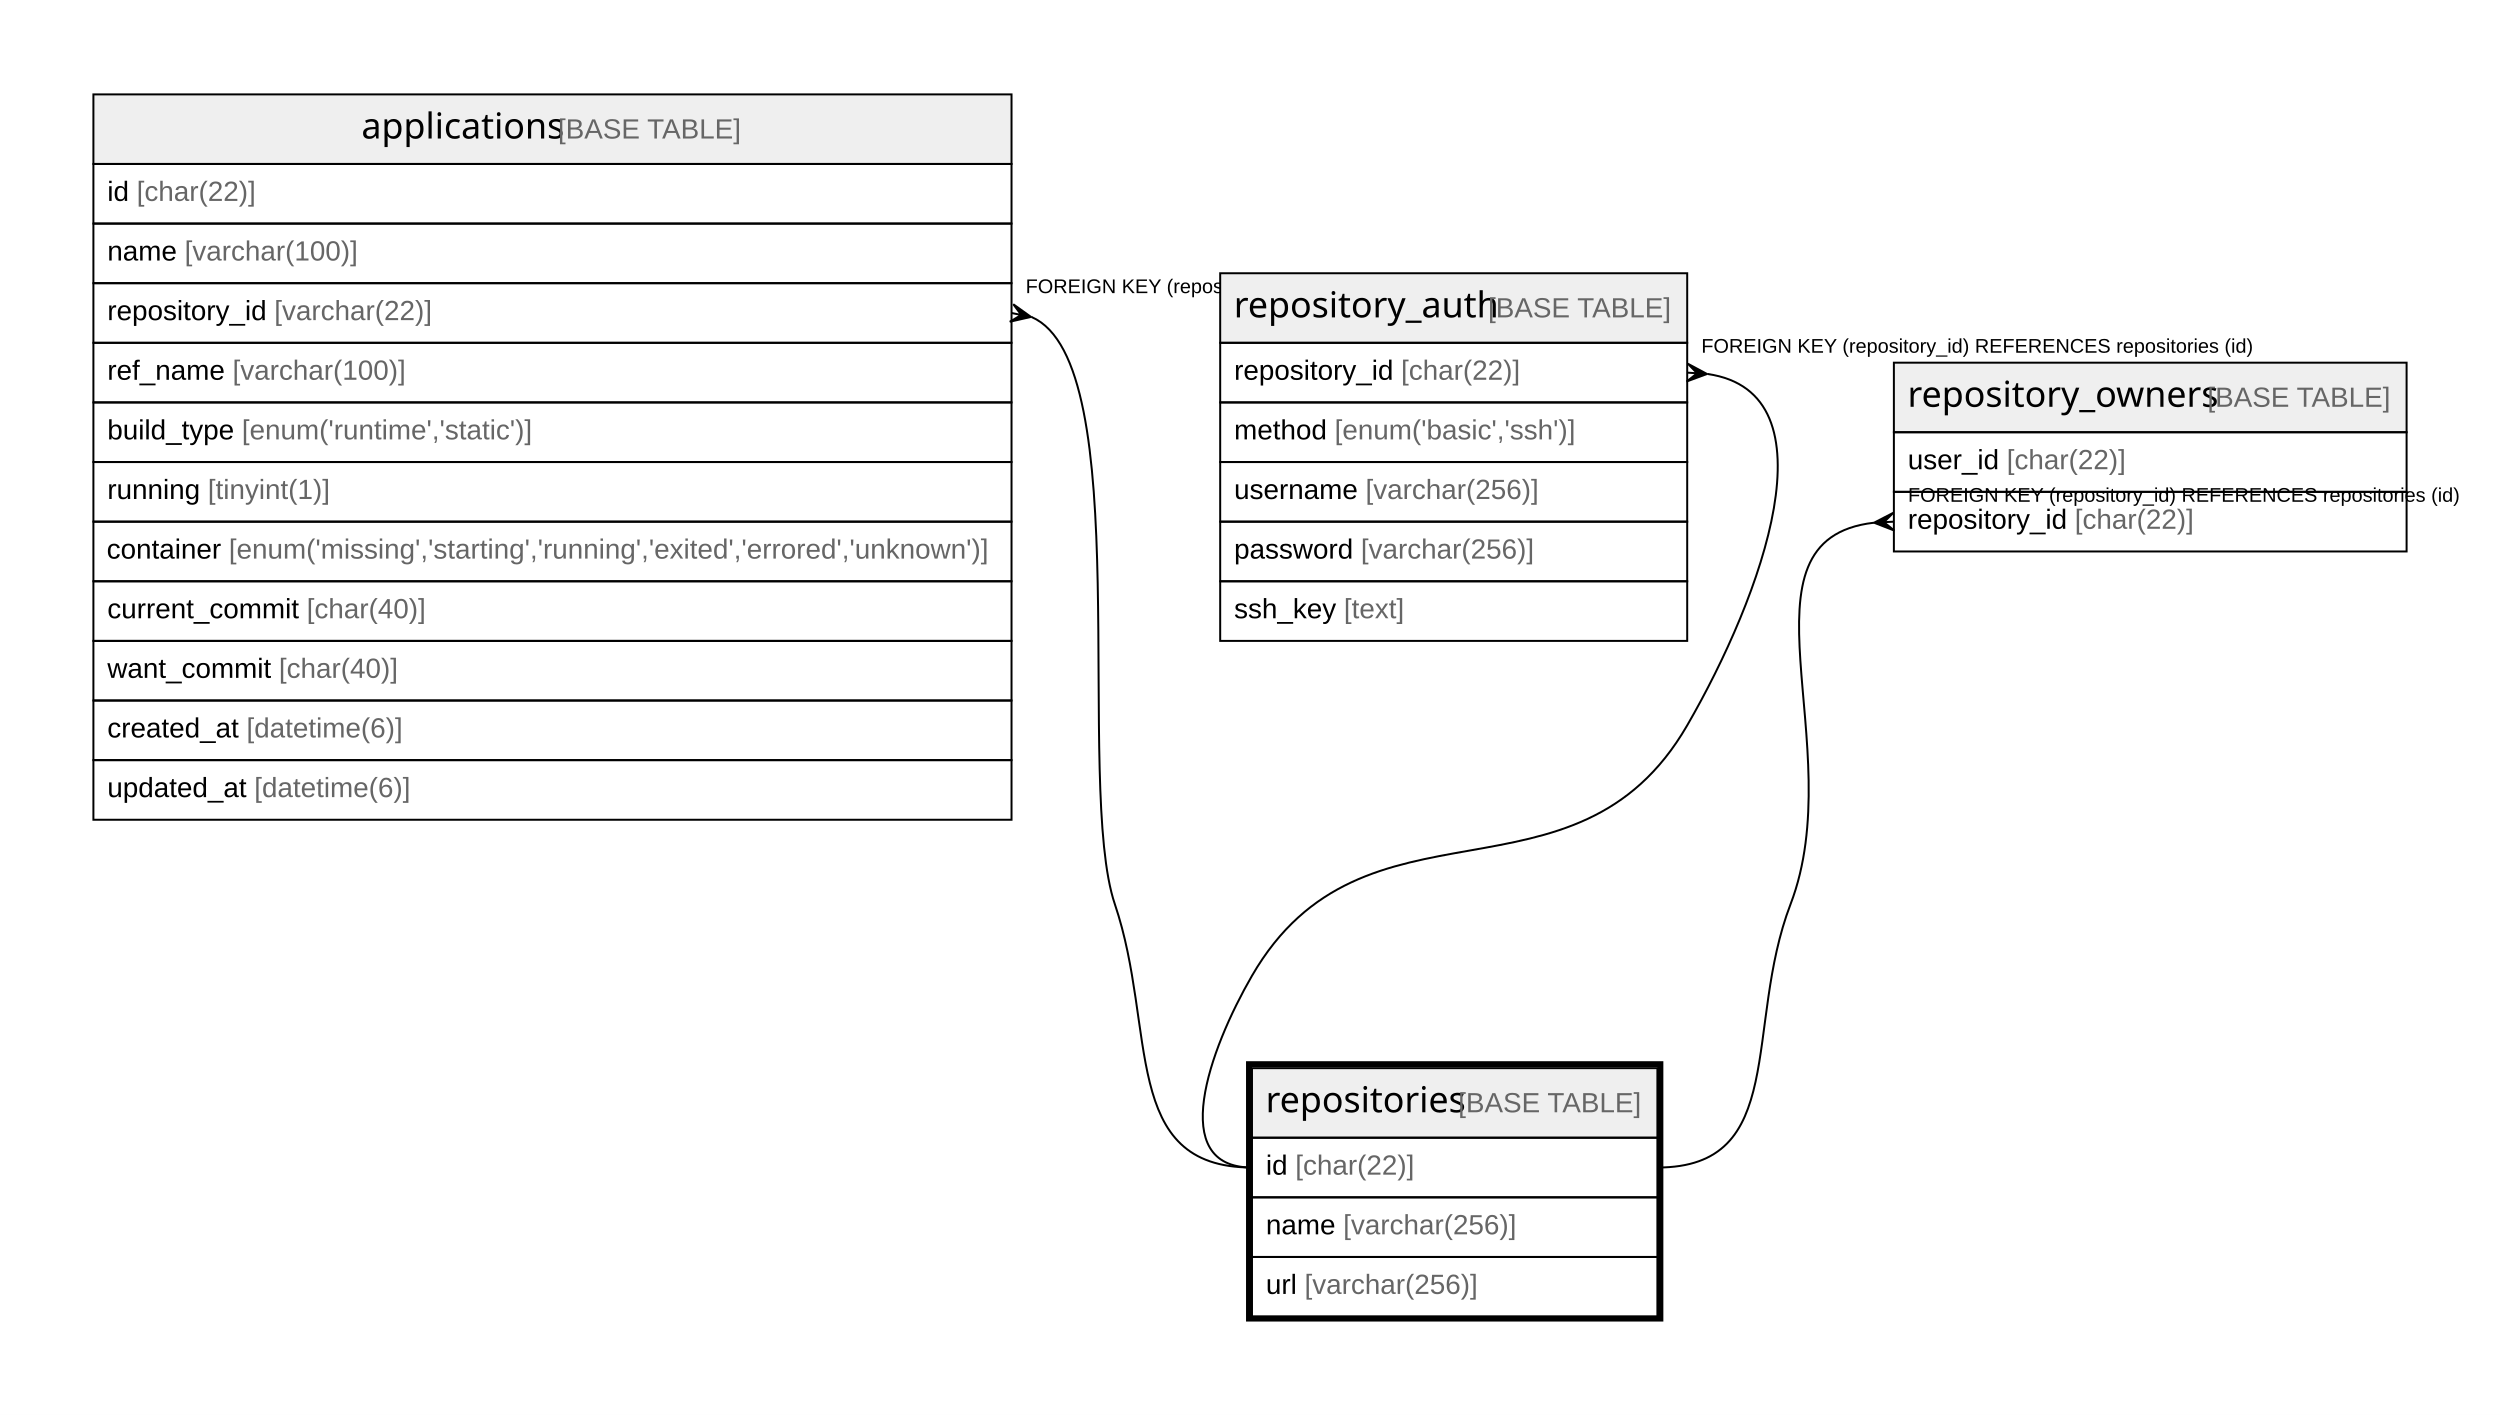
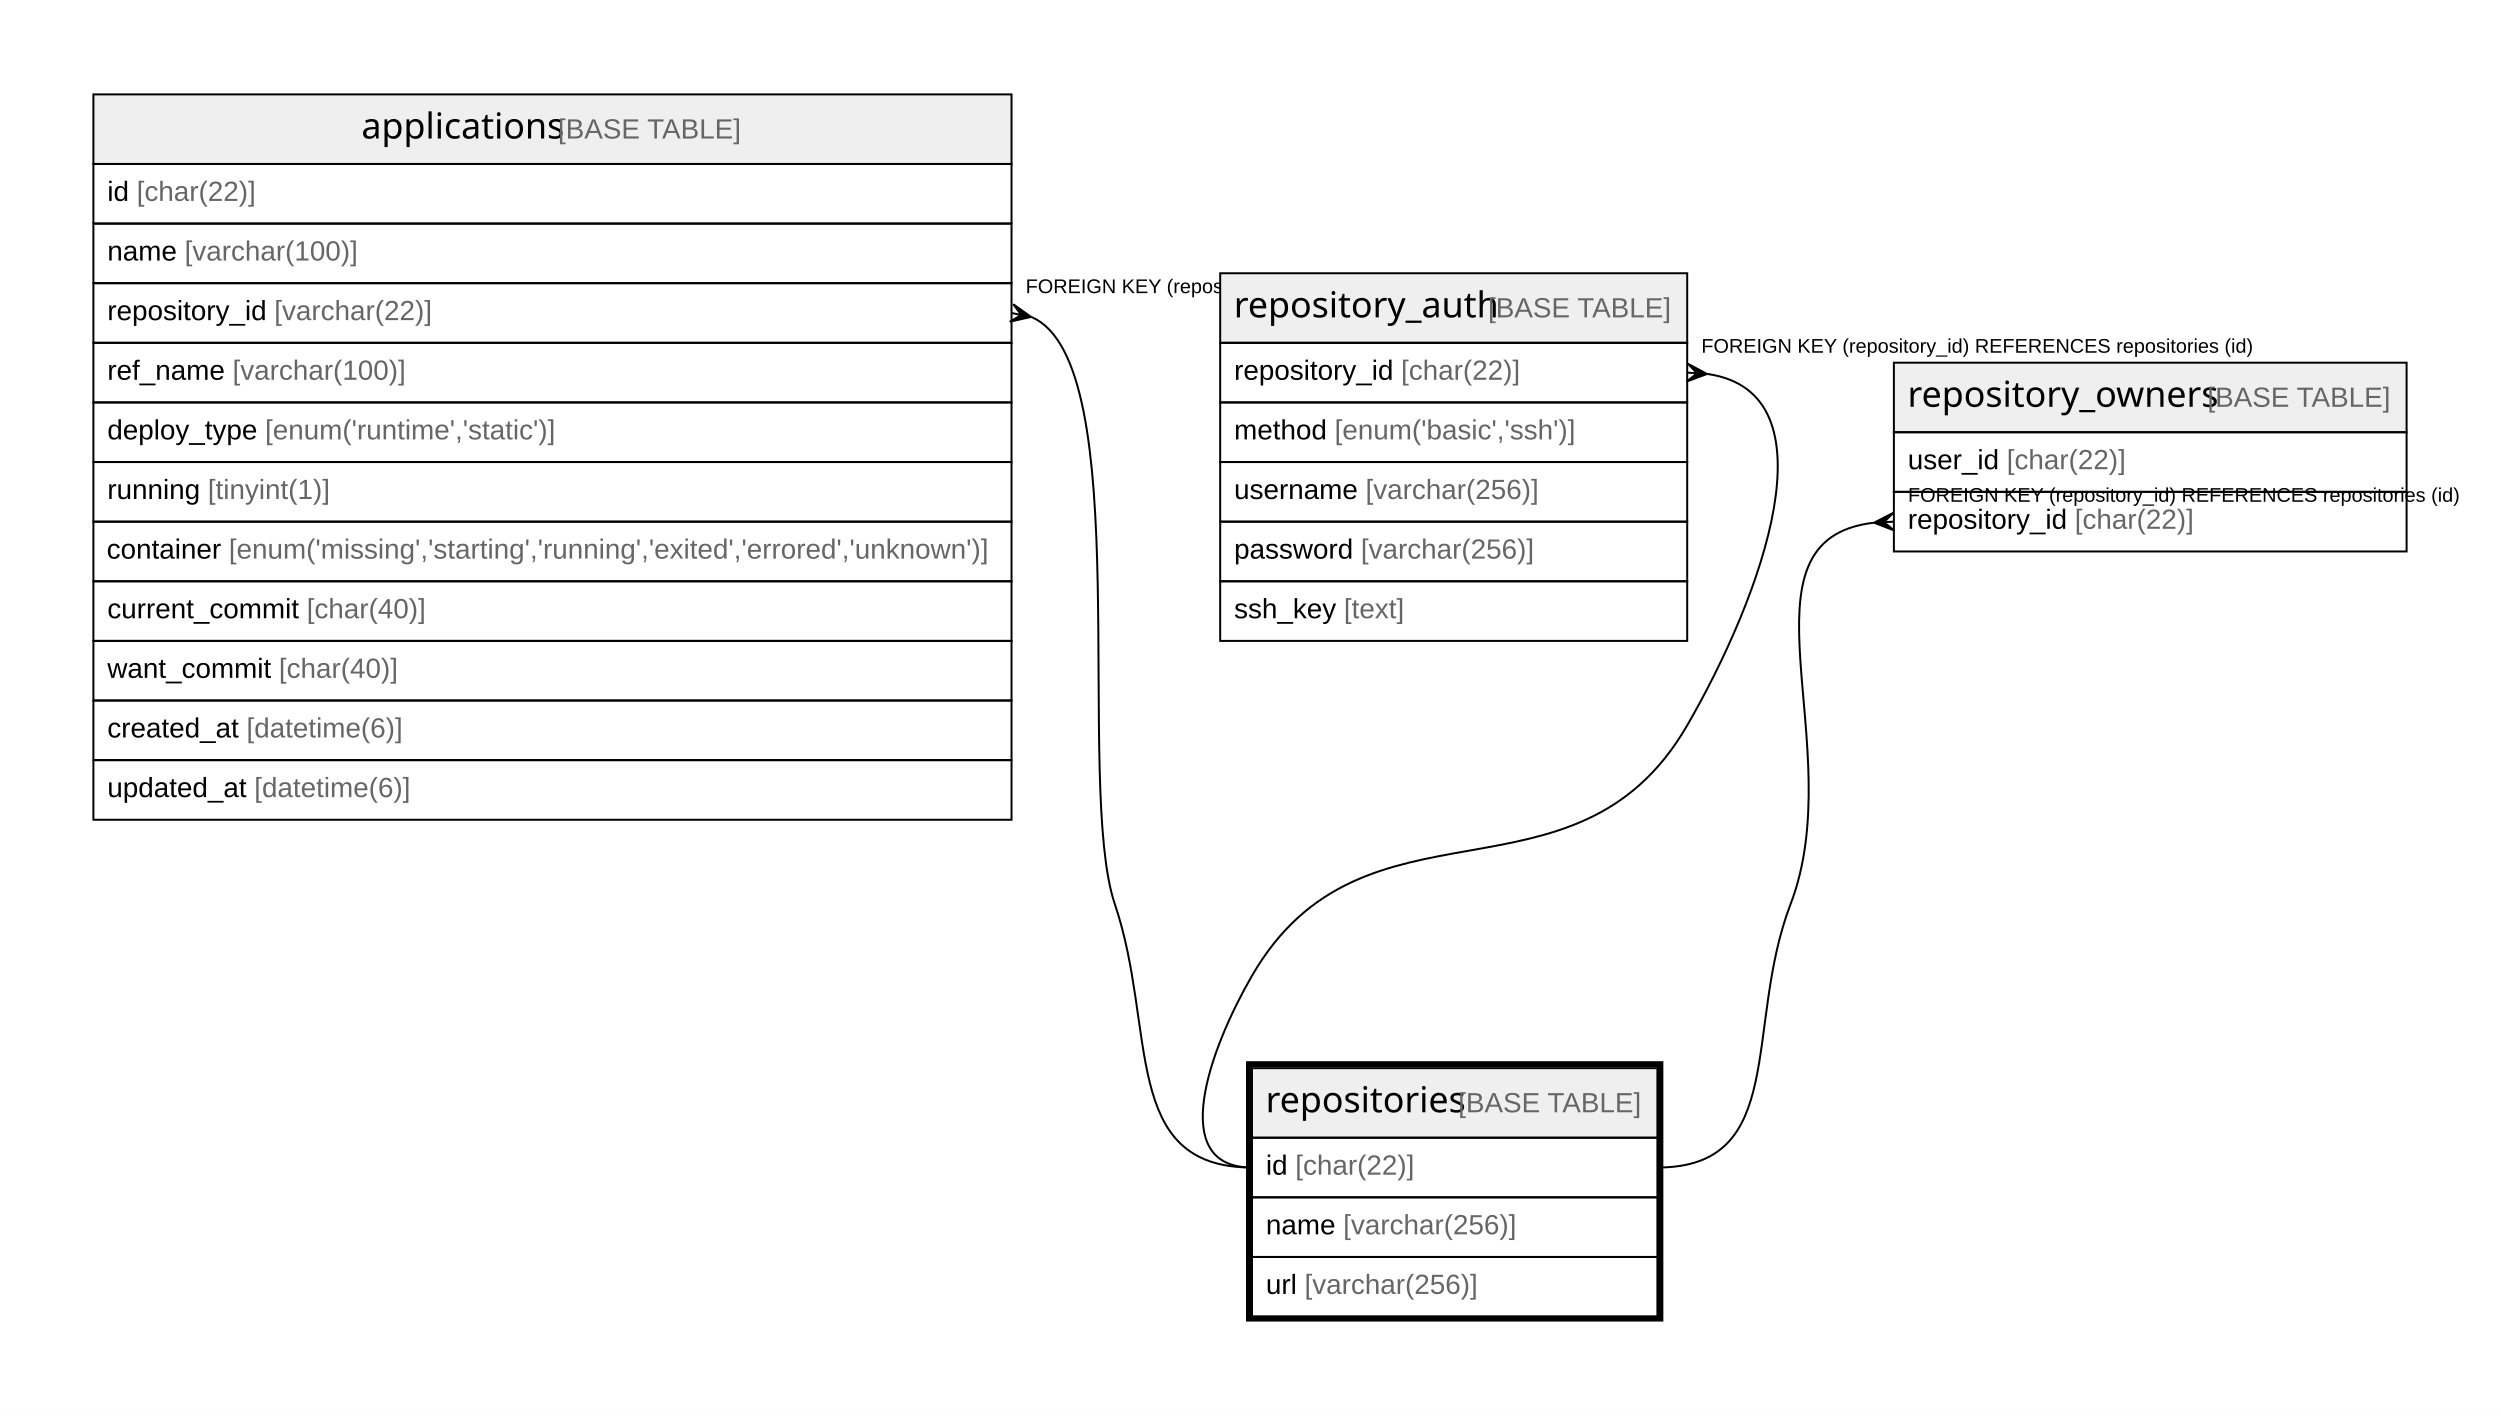
<svg xmlns="http://www.w3.org/2000/svg" width="1258pt" height="712pt" viewBox="0.00 0.00 1258.00 712.00">
  <g id="graph0" class="graph" transform="scale(1 1) rotate(0) translate(4 708)">
    <polygon fill="#ffffff" stroke="transparent" points="-4,4 -4,-708 1254,-708 1254,4 -4,4" />
    <g id="node1" class="node">
      <polygon fill="#efefef" stroke="transparent" points="626,-135.5 626,-170.5 830,-170.5 830,-135.5 626,-135.5" />
      <polygon fill="none" stroke="#000000" points="626,-135.5 626,-170.5 830,-170.5 830,-135.5 626,-135.5" />
      <text text-anchor="start" x="632.87" y="-148.3" font-family="Arial Bold" font-size="18.00" fill="#000000">repositories</text>
      <text text-anchor="start" x="725.876" y="-148.3" font-family="Arial" font-size="14.00" fill="#000000"> </text>
      <text text-anchor="start" x="729.767" y="-148.3" font-family="Arial" font-size="14.00" fill="#666666">[BASE TABLE]</text>
      <polygon fill="none" stroke="#000000" points="626,-105.5 626,-135.5 830,-135.5 830,-105.5 626,-105.5" />
      <text text-anchor="start" x="633" y="-116.9" font-family="Arial" font-size="14.00" fill="#000000">id </text>
      <text text-anchor="start" x="647.78" y="-116.9" font-family="Arial" font-size="14.00" fill="#666666">[char(22)]</text>
      <polygon fill="none" stroke="#000000" points="626,-75.5 626,-105.5 830,-105.5 830,-75.5 626,-75.5" />
      <text text-anchor="start" x="633" y="-86.9" font-family="Arial" font-size="14.00" fill="#000000">name </text>
      <text text-anchor="start" x="671.899" y="-86.9" font-family="Arial" font-size="14.00" fill="#666666">[varchar(256)]</text>
      <polygon fill="none" stroke="#000000" points="626,-45.5 626,-75.5 830,-75.5 830,-45.5 626,-45.5" />
      <text text-anchor="start" x="633" y="-56.9" font-family="Arial" font-size="14.00" fill="#000000">url </text>
      <text text-anchor="start" x="652.44" y="-56.9" font-family="Arial" font-size="14.00" fill="#666666">[varchar(256)]</text>
      <polygon fill="none" stroke="#000000" stroke-width="3" points="624.5,-44.5 624.5,-172.5 831.5,-172.5 831.5,-44.5 624.5,-44.5" />
    </g>
    <g id="node2" class="node">
      <polygon fill="#efefef" stroke="transparent" points="43,-625.5 43,-660.5 505,-660.5 505,-625.5 43,-625.5" />
      <polygon fill="none" stroke="#000000" points="43,-625.5 43,-660.5 505,-660.5 505,-625.5 43,-625.5" />
      <text text-anchor="start" x="177.862" y="-638.3" font-family="Arial Bold" font-size="18.00" fill="#000000">applications</text>
      <text text-anchor="start" x="272.884" y="-638.3" font-family="Arial" font-size="14.00" fill="#000000"> </text>
      <text text-anchor="start" x="276.775" y="-638.3" font-family="Arial" font-size="14.00" fill="#666666">[BASE TABLE]</text>
      <polygon fill="none" stroke="#000000" points="43,-595.5 43,-625.5 505,-625.5 505,-595.5 43,-595.5" />
      <text text-anchor="start" x="50" y="-606.9" font-family="Arial" font-size="14.00" fill="#000000">id </text>
      <text text-anchor="start" x="64.78" y="-606.9" font-family="Arial" font-size="14.00" fill="#666666">[char(22)]</text>
      <polygon fill="none" stroke="#000000" points="43,-565.5 43,-595.5 505,-595.5 505,-565.5 43,-565.5" />
      <text text-anchor="start" x="50" y="-576.9" font-family="Arial" font-size="14.00" fill="#000000">name </text>
      <text text-anchor="start" x="88.899" y="-576.9" font-family="Arial" font-size="14.00" fill="#666666">[varchar(100)]</text>
      <polygon fill="none" stroke="#000000" points="43,-535.5 43,-565.5 505,-565.5 505,-535.5 43,-535.5" />
      <text text-anchor="start" x="50" y="-546.9" font-family="Arial" font-size="14.00" fill="#000000">repository_id </text>
      <text text-anchor="start" x="134.011" y="-546.9" font-family="Arial" font-size="14.00" fill="#666666">[varchar(22)]</text>
      <polygon fill="none" stroke="#000000" points="43,-505.5 43,-535.5 505,-535.5 505,-505.5 43,-505.5" />
      <text text-anchor="start" x="50" y="-516.9" font-family="Arial" font-size="14.00" fill="#000000">ref_name </text>
      <text text-anchor="start" x="113.015" y="-516.9" font-family="Arial" font-size="14.00" fill="#666666">[varchar(100)]</text>
      <polygon fill="none" stroke="#000000" points="43,-475.5 43,-505.5 505,-505.5 505,-475.5 43,-475.5" />
-       <text text-anchor="start" x="50" y="-486.9" font-family="Arial" font-size="14.00" fill="#000000">build_type </text>
-       <text text-anchor="start" x="117.69" y="-486.9" font-family="Arial" font-size="14.00" fill="#666666">[enum('runtime','static')]</text>
+       <text text-anchor="start" x="50" y="-486.9" font-family="Arial" font-size="14.00" fill="#000000">deploy_type </text>
+       <text text-anchor="start" x="129.366" y="-486.9" font-family="Arial" font-size="14.00" fill="#666666">[enum('runtime','static')]</text>
      <polygon fill="none" stroke="#000000" points="43,-445.5 43,-475.5 505,-475.5 505,-445.5 43,-445.5" />
      <text text-anchor="start" x="50" y="-456.9" font-family="Arial" font-size="14.00" fill="#000000">running </text>
      <text text-anchor="start" x="100.571" y="-456.9" font-family="Arial" font-size="14.00" fill="#666666">[tinyint(1)]</text>
      <polygon fill="none" stroke="#000000" points="43,-415.5 43,-445.5 505,-445.5 505,-415.5 43,-415.5" />
      <text text-anchor="start" x="49.686" y="-426.9" font-family="Arial" font-size="14.00" fill="#000000">container </text>
      <text text-anchor="start" x="111.147" y="-426.9" font-family="Arial" font-size="14.00" fill="#666666">[enum('missing','starting','running','exited','errored','unknown')]</text>
      <polygon fill="none" stroke="#000000" points="43,-385.5 43,-415.5 505,-415.5 505,-385.5 43,-385.5" />
      <text text-anchor="start" x="50" y="-396.9" font-family="Arial" font-size="14.00" fill="#000000">current_commit </text>
      <text text-anchor="start" x="150.334" y="-396.9" font-family="Arial" font-size="14.00" fill="#666666">[char(40)]</text>
      <polygon fill="none" stroke="#000000" points="43,-355.5 43,-385.5 505,-385.5 505,-355.5 43,-355.5" />
      <text text-anchor="start" x="50" y="-366.9" font-family="Arial" font-size="14.00" fill="#000000">want_commit </text>
      <text text-anchor="start" x="136.337" y="-366.9" font-family="Arial" font-size="14.00" fill="#666666">[char(40)]</text>
      <polygon fill="none" stroke="#000000" points="43,-325.5 43,-355.5 505,-355.5 505,-325.5 43,-325.5" />
      <text text-anchor="start" x="50" y="-336.9" font-family="Arial" font-size="14.00" fill="#000000">created_at </text>
      <text text-anchor="start" x="120.028" y="-336.9" font-family="Arial" font-size="14.00" fill="#666666">[datetime(6)]</text>
      <polygon fill="none" stroke="#000000" points="43,-295.5 43,-325.5 505,-325.5 505,-295.5 43,-295.5" />
      <text text-anchor="start" x="50" y="-306.9" font-family="Arial" font-size="14.00" fill="#000000">updated_at </text>
      <text text-anchor="start" x="123.933" y="-306.9" font-family="Arial" font-size="14.00" fill="#666666">[datetime(6)]</text>
    </g>
    <g id="edge1" class="edge">
      <path fill="none" stroke="#000000" d="M515.106,-548.467C568.279,-525.423 536.647,-313.09 557,-253 578.3,-190.114 559.605,-120.5 626,-120.5" />
      <polygon fill="#000000" stroke="#000000" points="514.804,-548.528 504.113,-546.088 509.902,-549.514 505,-550.5 505,-550.5 505,-550.5 509.902,-549.514 505.887,-554.912 514.804,-548.528 514.804,-548.528" />
      <text text-anchor="start" x="512.111" y="-560.5" font-family="Arial" font-size="10.00" fill="#000000">FOREIGN KEY (repository_id) REFERENCES repositories (id)</text>
    </g>
    <g id="node3" class="node">
      <polygon fill="#efefef" stroke="transparent" points="610,-535.5 610,-570.5 845,-570.5 845,-535.5 610,-535.5" />
      <polygon fill="none" stroke="#000000" points="610,-535.5 610,-570.5 845,-570.5 845,-535.5 610,-535.5" />
      <text text-anchor="start" x="616.857" y="-548.3" font-family="Arial Bold" font-size="18.00" fill="#000000">repository_auth</text>
      <text text-anchor="start" x="740.889" y="-548.3" font-family="Arial" font-size="14.00" fill="#000000"> </text>
      <text text-anchor="start" x="744.78" y="-548.3" font-family="Arial" font-size="14.00" fill="#666666">[BASE TABLE]</text>
      <polygon fill="none" stroke="#000000" points="610,-505.5 610,-535.5 845,-535.5 845,-505.5 610,-505.5" />
      <text text-anchor="start" x="617" y="-516.9" font-family="Arial" font-size="14.00" fill="#000000">repository_id </text>
      <text text-anchor="start" x="701.011" y="-516.9" font-family="Arial" font-size="14.00" fill="#666666">[char(22)]</text>
      <polygon fill="none" stroke="#000000" points="610,-475.5 610,-505.5 845,-505.5 845,-475.5 610,-475.5" />
      <text text-anchor="start" x="617" y="-486.9" font-family="Arial" font-size="14.00" fill="#000000">method </text>
      <text text-anchor="start" x="667.572" y="-486.9" font-family="Arial" font-size="14.00" fill="#666666">[enum('basic','ssh')]</text>
      <polygon fill="none" stroke="#000000" points="610,-445.5 610,-475.5 845,-475.5 845,-445.5 610,-445.5" />
      <text text-anchor="start" x="617" y="-456.9" font-family="Arial" font-size="14.00" fill="#000000">username </text>
      <text text-anchor="start" x="683.125" y="-456.9" font-family="Arial" font-size="14.00" fill="#666666">[varchar(256)]</text>
      <polygon fill="none" stroke="#000000" points="610,-415.5 610,-445.5 845,-445.5 845,-415.5 610,-415.5" />
      <text text-anchor="start" x="617" y="-426.9" font-family="Arial" font-size="14.00" fill="#000000">password </text>
      <text text-anchor="start" x="680.788" y="-426.9" font-family="Arial" font-size="14.00" fill="#666666">[varchar(256)]</text>
      <polygon fill="none" stroke="#000000" points="610,-385.5 610,-415.5 845,-415.5 845,-385.5 610,-385.5" />
      <text text-anchor="start" x="617" y="-396.9" font-family="Arial" font-size="14.00" fill="#000000">ssh_key </text>
      <text text-anchor="start" x="672.238" y="-396.9" font-family="Arial" font-size="14.00" fill="#666666">[text]</text>
    </g>
    <g id="edge2" class="edge">
      <path fill="none" stroke="#000000" d="M855.326,-519.796C920.196,-510.351 882.644,-408.089 845,-343 788.78,-245.793 682.22,-314.207 626,-217 604.528,-179.873 583.111,-120.5 626,-120.5" />
      <polygon fill="#000000" stroke="#000000" points="854.977,-519.819 844.694,-516.01 849.988,-520.16 845,-520.5 845,-520.5 845,-520.5 849.988,-520.16 845.306,-524.99 854.977,-519.819 854.977,-519.819" />
      <text text-anchor="start" x="852.111" y="-530.5" font-family="Arial" font-size="10.00" fill="#000000">FOREIGN KEY (repository_id) REFERENCES repositories (id)</text>
    </g>
    <g id="node4" class="node">
      <polygon fill="#efefef" stroke="transparent" points="949,-490.5 949,-525.5 1207,-525.5 1207,-490.5 949,-490.5" />
      <polygon fill="none" stroke="#000000" points="949,-490.5 949,-525.5 1207,-525.5 1207,-490.5 949,-490.5" />
      <text text-anchor="start" x="955.865" y="-503.3" font-family="Arial Bold" font-size="18.00" fill="#000000">repository_owners</text>
      <text text-anchor="start" x="1102.881" y="-503.3" font-family="Arial" font-size="14.00" fill="#000000"> </text>
      <text text-anchor="start" x="1106.772" y="-503.3" font-family="Arial" font-size="14.00" fill="#666666">[BASE TABLE]</text>
      <polygon fill="none" stroke="#000000" points="949,-460.5 949,-490.5 1207,-490.5 1207,-460.5 949,-460.5" />
      <text text-anchor="start" x="956" y="-471.9" font-family="Arial" font-size="14.00" fill="#000000">user_id </text>
      <text text-anchor="start" x="1005.788" y="-471.9" font-family="Arial" font-size="14.00" fill="#666666">[char(22)]</text>
      <polygon fill="none" stroke="#000000" points="949,-430.5 949,-460.5 1207,-460.5 1207,-430.5 949,-430.5" />
      <text text-anchor="start" x="956" y="-441.9" font-family="Arial" font-size="14.00" fill="#000000">repository_id </text>
      <text text-anchor="start" x="1040.011" y="-441.9" font-family="Arial" font-size="14.00" fill="#666666">[char(22)]</text>
    </g>
    <g id="edge3" class="edge">
      <path fill="none" stroke="#000000" d="M938.87,-444.956C865.816,-436.543 927.415,-332.358 897,-253 873.384,-191.381 895.99,-120.5 830,-120.5" />
      <polygon fill="#000000" stroke="#000000" points="939.014,-444.963 948.759,-449.993 944.007,-445.232 949,-445.5 949,-445.5 949,-445.5 944.007,-445.232 949.241,-441.007 939.014,-444.963 939.014,-444.963" />
      <text text-anchor="start" x="956.111" y="-455.5" font-family="Arial" font-size="10.00" fill="#000000">FOREIGN KEY (repository_id) REFERENCES repositories (id)</text>
    </g>
  </g>
</svg>
